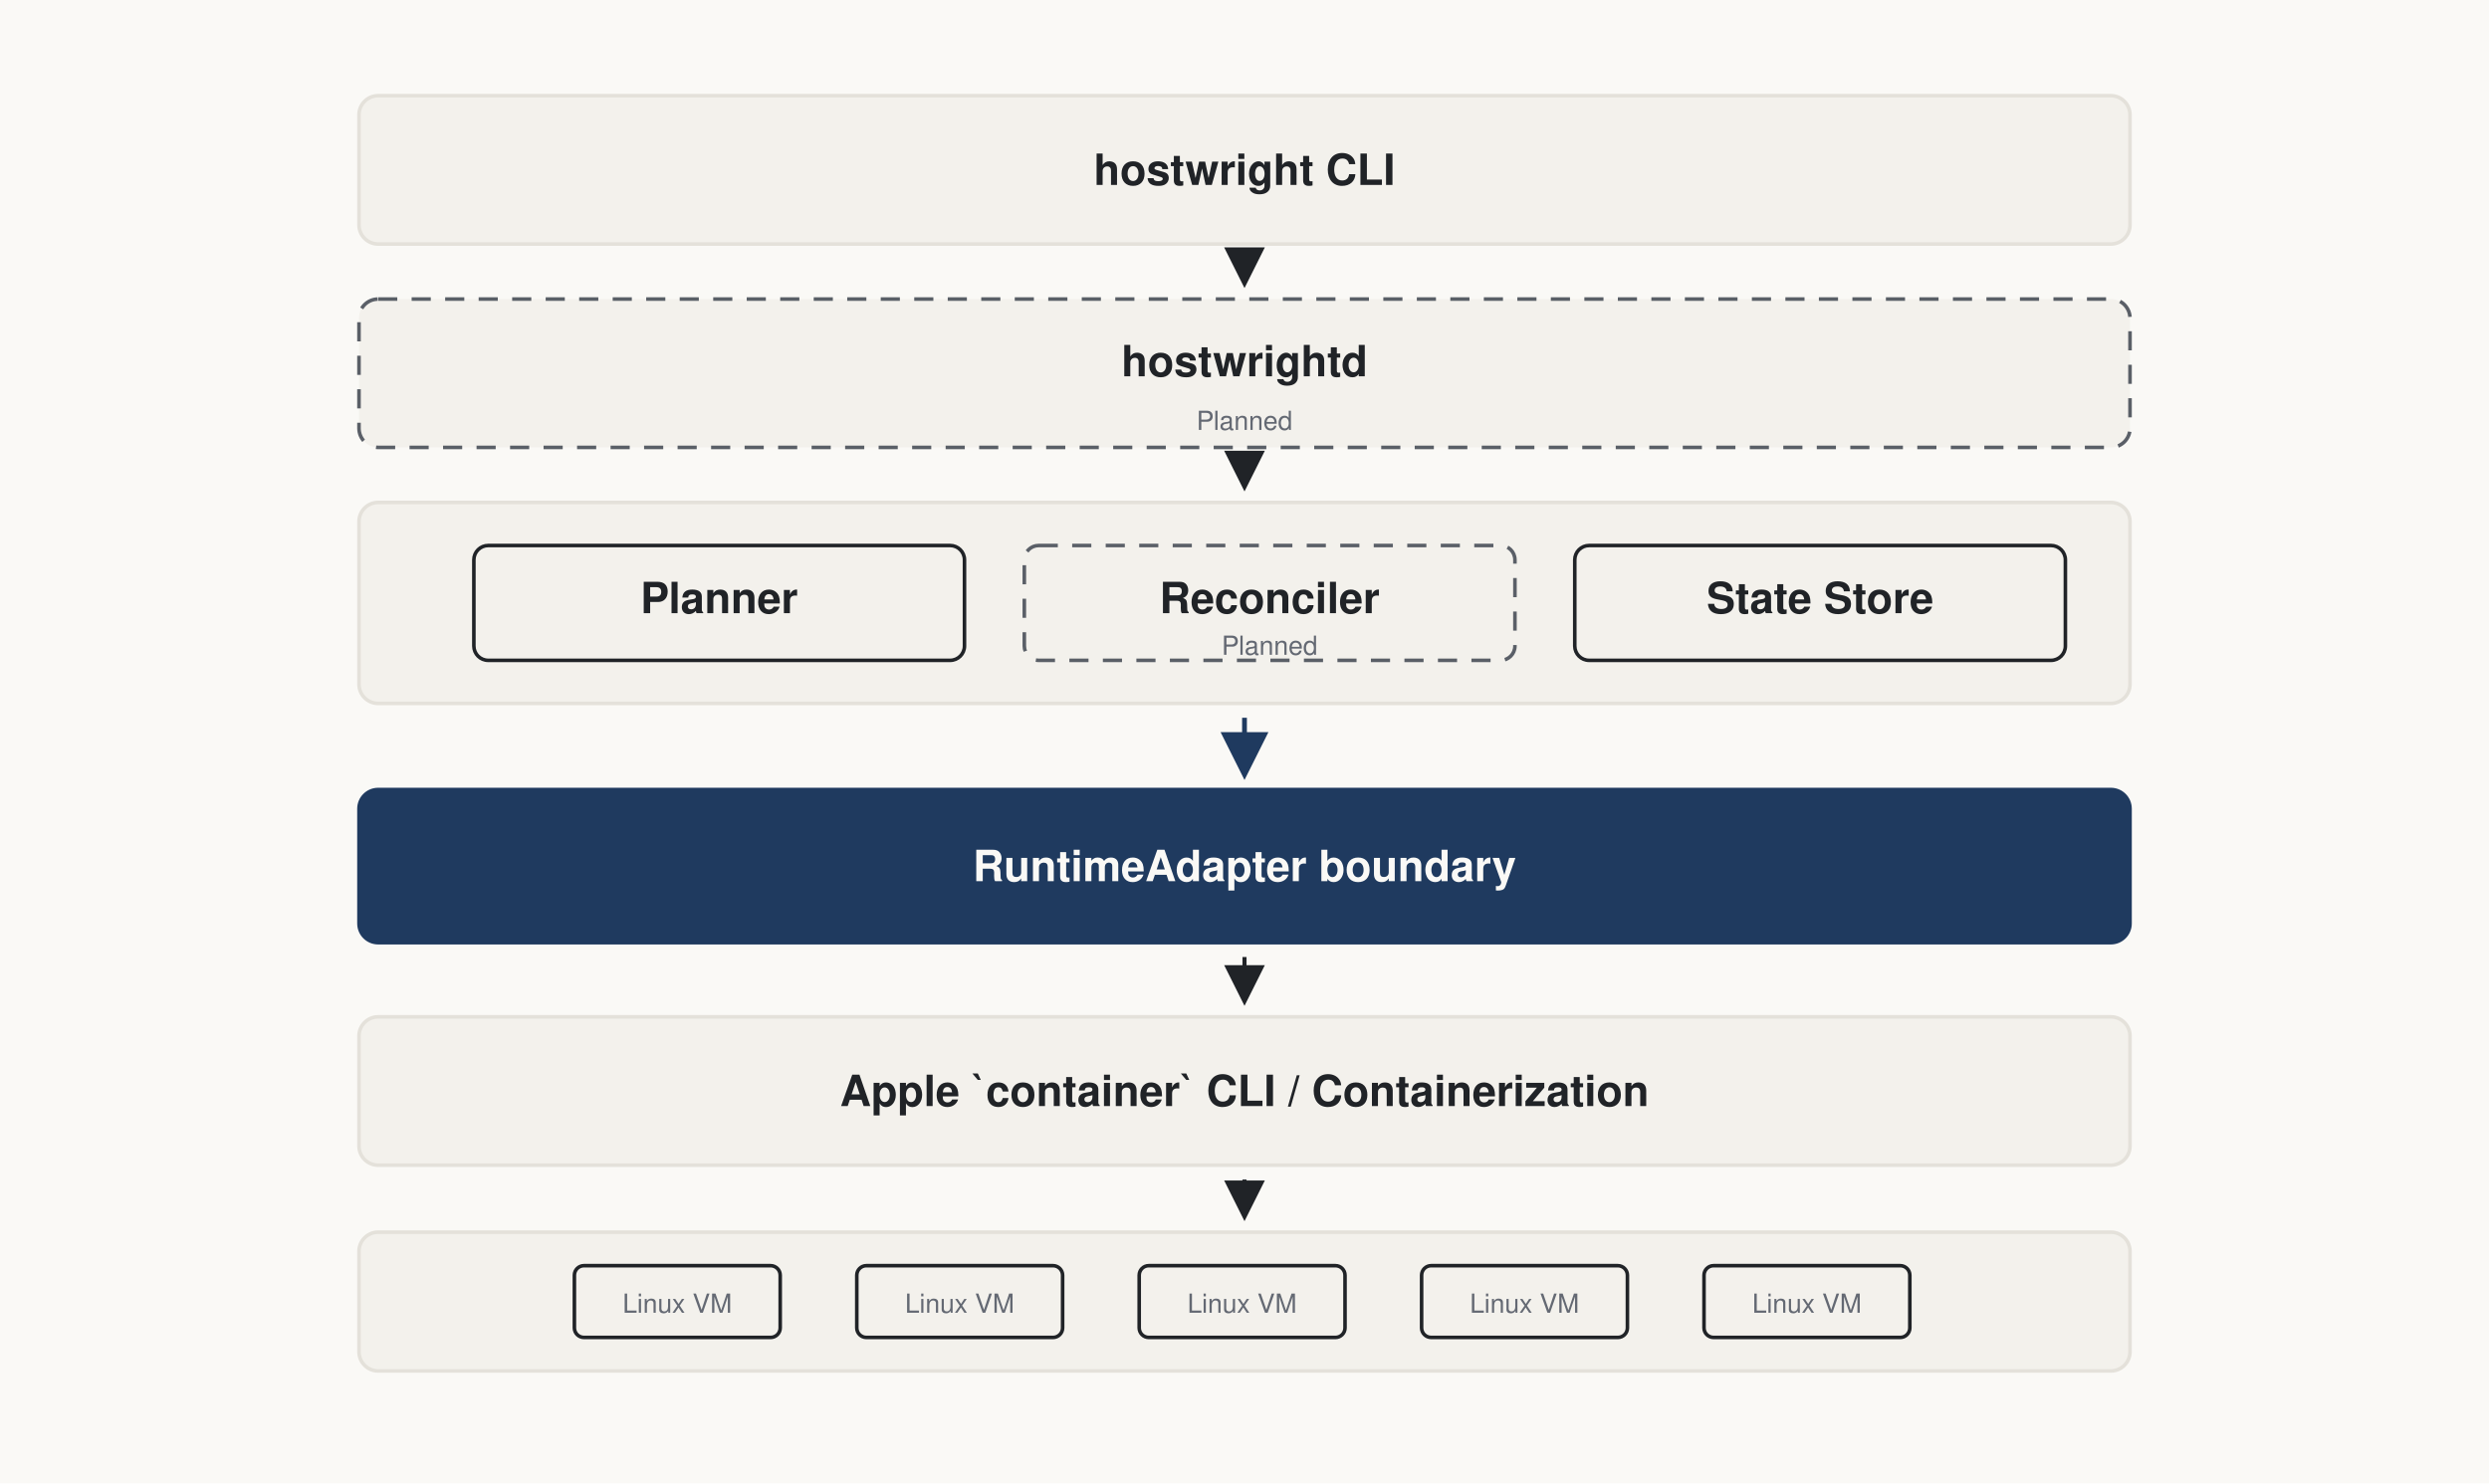
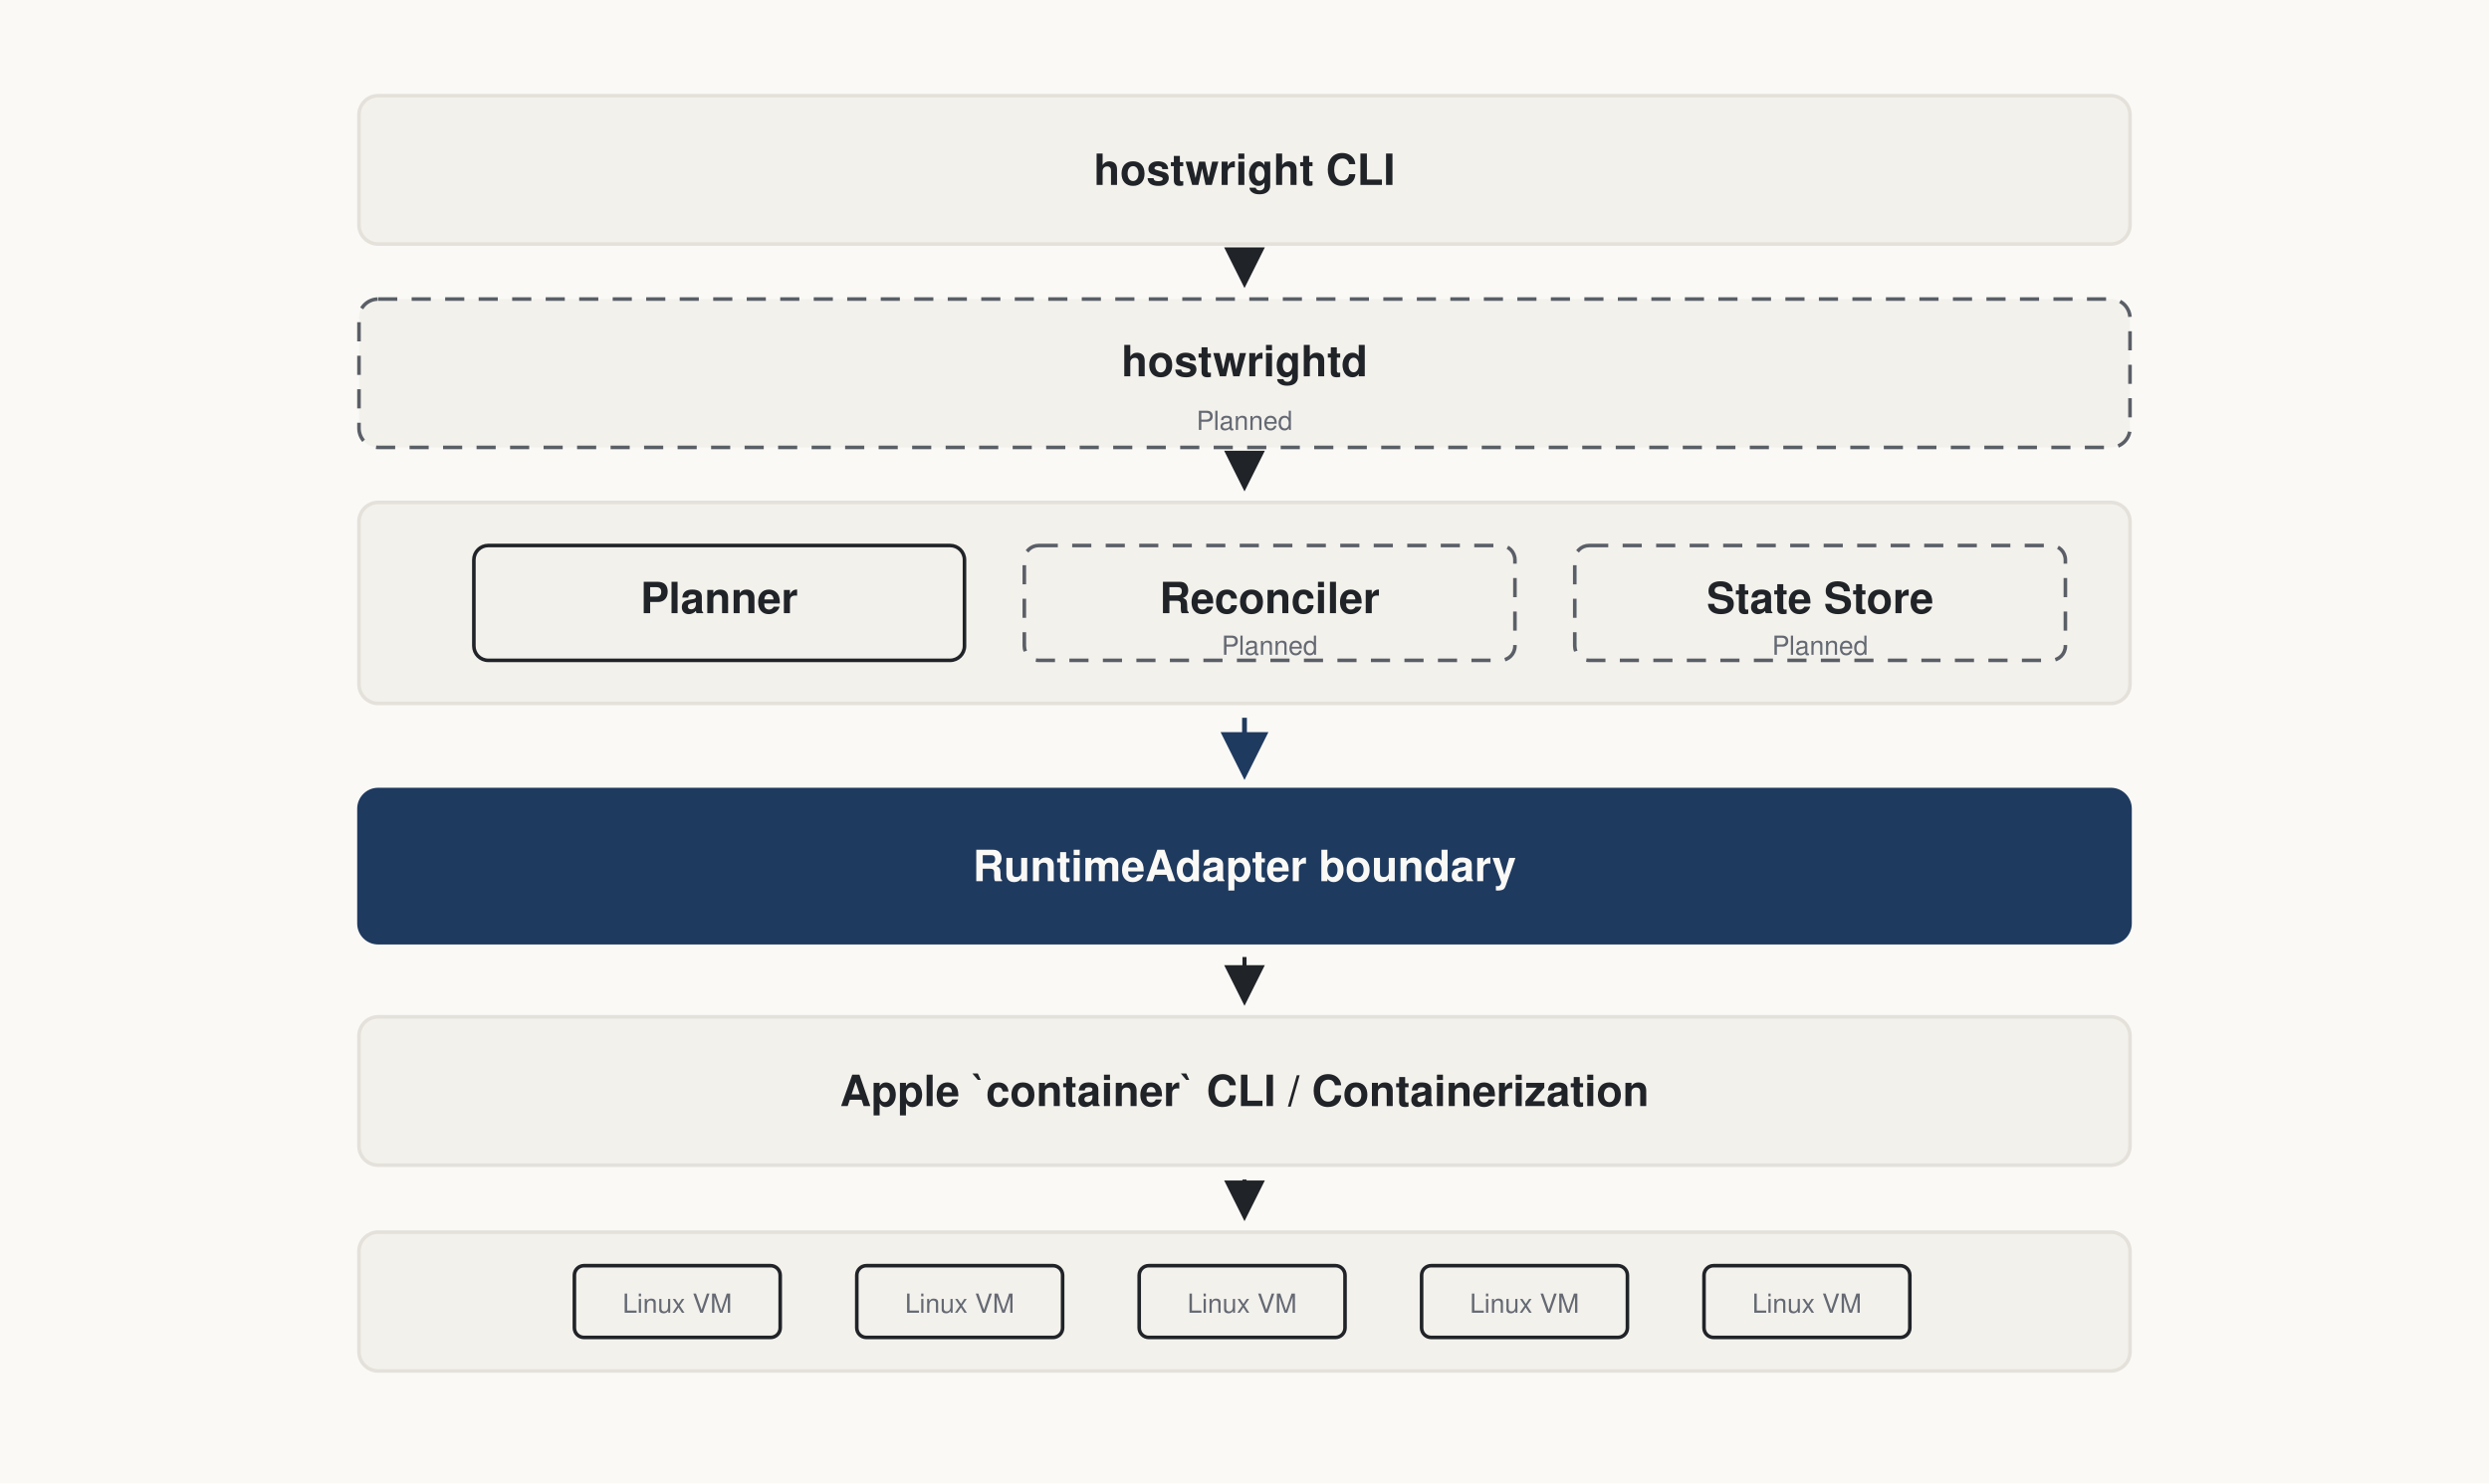
<svg xmlns="http://www.w3.org/2000/svg" viewBox="0 0 1040 620" role="img" aria-labelledby="title desc">
  <style>
      .label { font-family: Helvetica, Arial, sans-serif; fill: #202327; font-size: 18px; font-weight: 600; }
      .small { font-family: Helvetica, Arial, sans-serif; fill: #646973; font-size: 13px; font-weight: 400; }
      .mono { font-family: ui-monospace, SFMono-Regular, Menlo, Consolas, monospace; fill: #202327; font-size: 15px; }
      .tiny { font-family: Helvetica, Arial, sans-serif; fill: #646973; font-size: 11px; }
      .box { fill: #f3f1ec; stroke: #e4e1da; stroke-width: 1.5; }
      .box-ink { fill: #f3f1ec; stroke: #202327; stroke-width: 1.5; }
      .planned { stroke: #5a5f67; stroke-dasharray: 8 6; }
      .arrow { stroke: #202327; stroke-width: 1.7; fill: none; marker-end: url(#arrowInk); }
      .arrowAccent { stroke: #1f3a5f; stroke-width: 2; fill: none; marker-end: url(#arrowAccent); }
      .hair { stroke: #e4e1da; stroke-width: 1.5; }
    </style>
  <defs>
    <marker id="arrowInk" markerWidth="10" markerHeight="10" refX="8" refY="5" orient="auto" markerUnits="strokeWidth">
      <path d="M 0 0 L 10 5 L 0 10 z" fill="#202327" />
    </marker>
    <marker id="arrowAccent" markerWidth="10" markerHeight="10" refX="8" refY="5" orient="auto" markerUnits="strokeWidth">
      <path d="M 0 0 L 10 5 L 0 10 z" fill="#1f3a5f" />
    </marker>
  </defs>
  <rect x="0" y="0" width="1040" height="620" fill="#faf9f6" />
  <rect x="150" y="40" width="740" height="62" rx="8" class="box" />
  <text x="520.0" y="71.0" class="label" text-anchor="middle" dominant-baseline="middle">hostwright CLI</text>
  <rect x="150" y="125" width="740" height="62" rx="8" class="box planned" />
  <text x="520.0" y="151.0" class="label" text-anchor="middle" dominant-baseline="middle">hostwrightd</text>
  <text x="520.0" y="176.0" class="tiny" text-anchor="middle" dominant-baseline="middle" fill="#5a5f67">Planned</text>
  <rect x="150" y="210" width="740" height="84" rx="8" class="box" />
  <rect x="198" y="228" width="205" height="48" rx="6" class="box-ink" />
  <text x="300.5" y="250" class="label" text-anchor="middle" dominant-baseline="middle">Planner</text>
  <rect x="428" y="228" width="205" height="48" rx="6" class="box-ink planned" />
  <text x="530.5" y="250" class="label" text-anchor="middle" dominant-baseline="middle">Reconciler</text>
  <text x="530.5" y="270" class="tiny" text-anchor="middle" dominant-baseline="middle" fill="#5a5f67">Planned</text>
-   <rect x="658" y="228" width="205" height="48" rx="6" class="box-ink" />
+   <rect x="658" y="228" width="205" height="48" rx="6" class="box-ink planned" />
  <text x="760.5" y="250" class="label" text-anchor="middle" dominant-baseline="middle">State Store</text>
+   <text x="760.5" y="270" class="tiny" text-anchor="middle" dominant-baseline="middle" fill="#5a5f67">Planned</text>
  <rect x="150" y="330" width="740" height="64" rx="8" fill="#1f3a5f" stroke="#1f3a5f" stroke-width="1.5" />
  <text x="520.0" y="362.0" class="label" text-anchor="middle" dominant-baseline="middle" style="fill:#faf9f6">RuntimeAdapter boundary</text>
  <rect x="150" y="425" width="740" height="62" rx="8" class="box" />
  <text x="520.0" y="456.0" class="label" text-anchor="middle" dominant-baseline="middle">Apple `container` CLI / Containerization</text>
  <rect x="150" y="515" width="740" height="58" rx="8" class="box" />
  <rect x="240" y="529" width="86" height="30" rx="4" class="box-ink" />
  <text x="283" y="545" class="tiny" text-anchor="middle" dominant-baseline="middle">Linux VM</text>
  <rect x="358" y="529" width="86" height="30" rx="4" class="box-ink" />
  <text x="401" y="545" class="tiny" text-anchor="middle" dominant-baseline="middle">Linux VM</text>
  <rect x="476" y="529" width="86" height="30" rx="4" class="box-ink" />
  <text x="519" y="545" class="tiny" text-anchor="middle" dominant-baseline="middle">Linux VM</text>
  <rect x="594" y="529" width="86" height="30" rx="4" class="box-ink" />
  <text x="637" y="545" class="tiny" text-anchor="middle" dominant-baseline="middle">Linux VM</text>
  <rect x="712" y="529" width="86" height="30" rx="4" class="box-ink" />
  <text x="755" y="545" class="tiny" text-anchor="middle" dominant-baseline="middle">Linux VM</text>
  <path d="M 520.0 108 L 520.0 117" class="arrow" />
  <path d="M 520.0 193 L 520.0 202" class="arrow" />
  <path d="M 520.0 300 L 520.0 322" class="arrowAccent" />
  <path d="M 520.0 400 L 520.0 417" class="arrow" />
  <path d="M 520.0 493 L 520.0 507" class="arrow" />
</svg>
